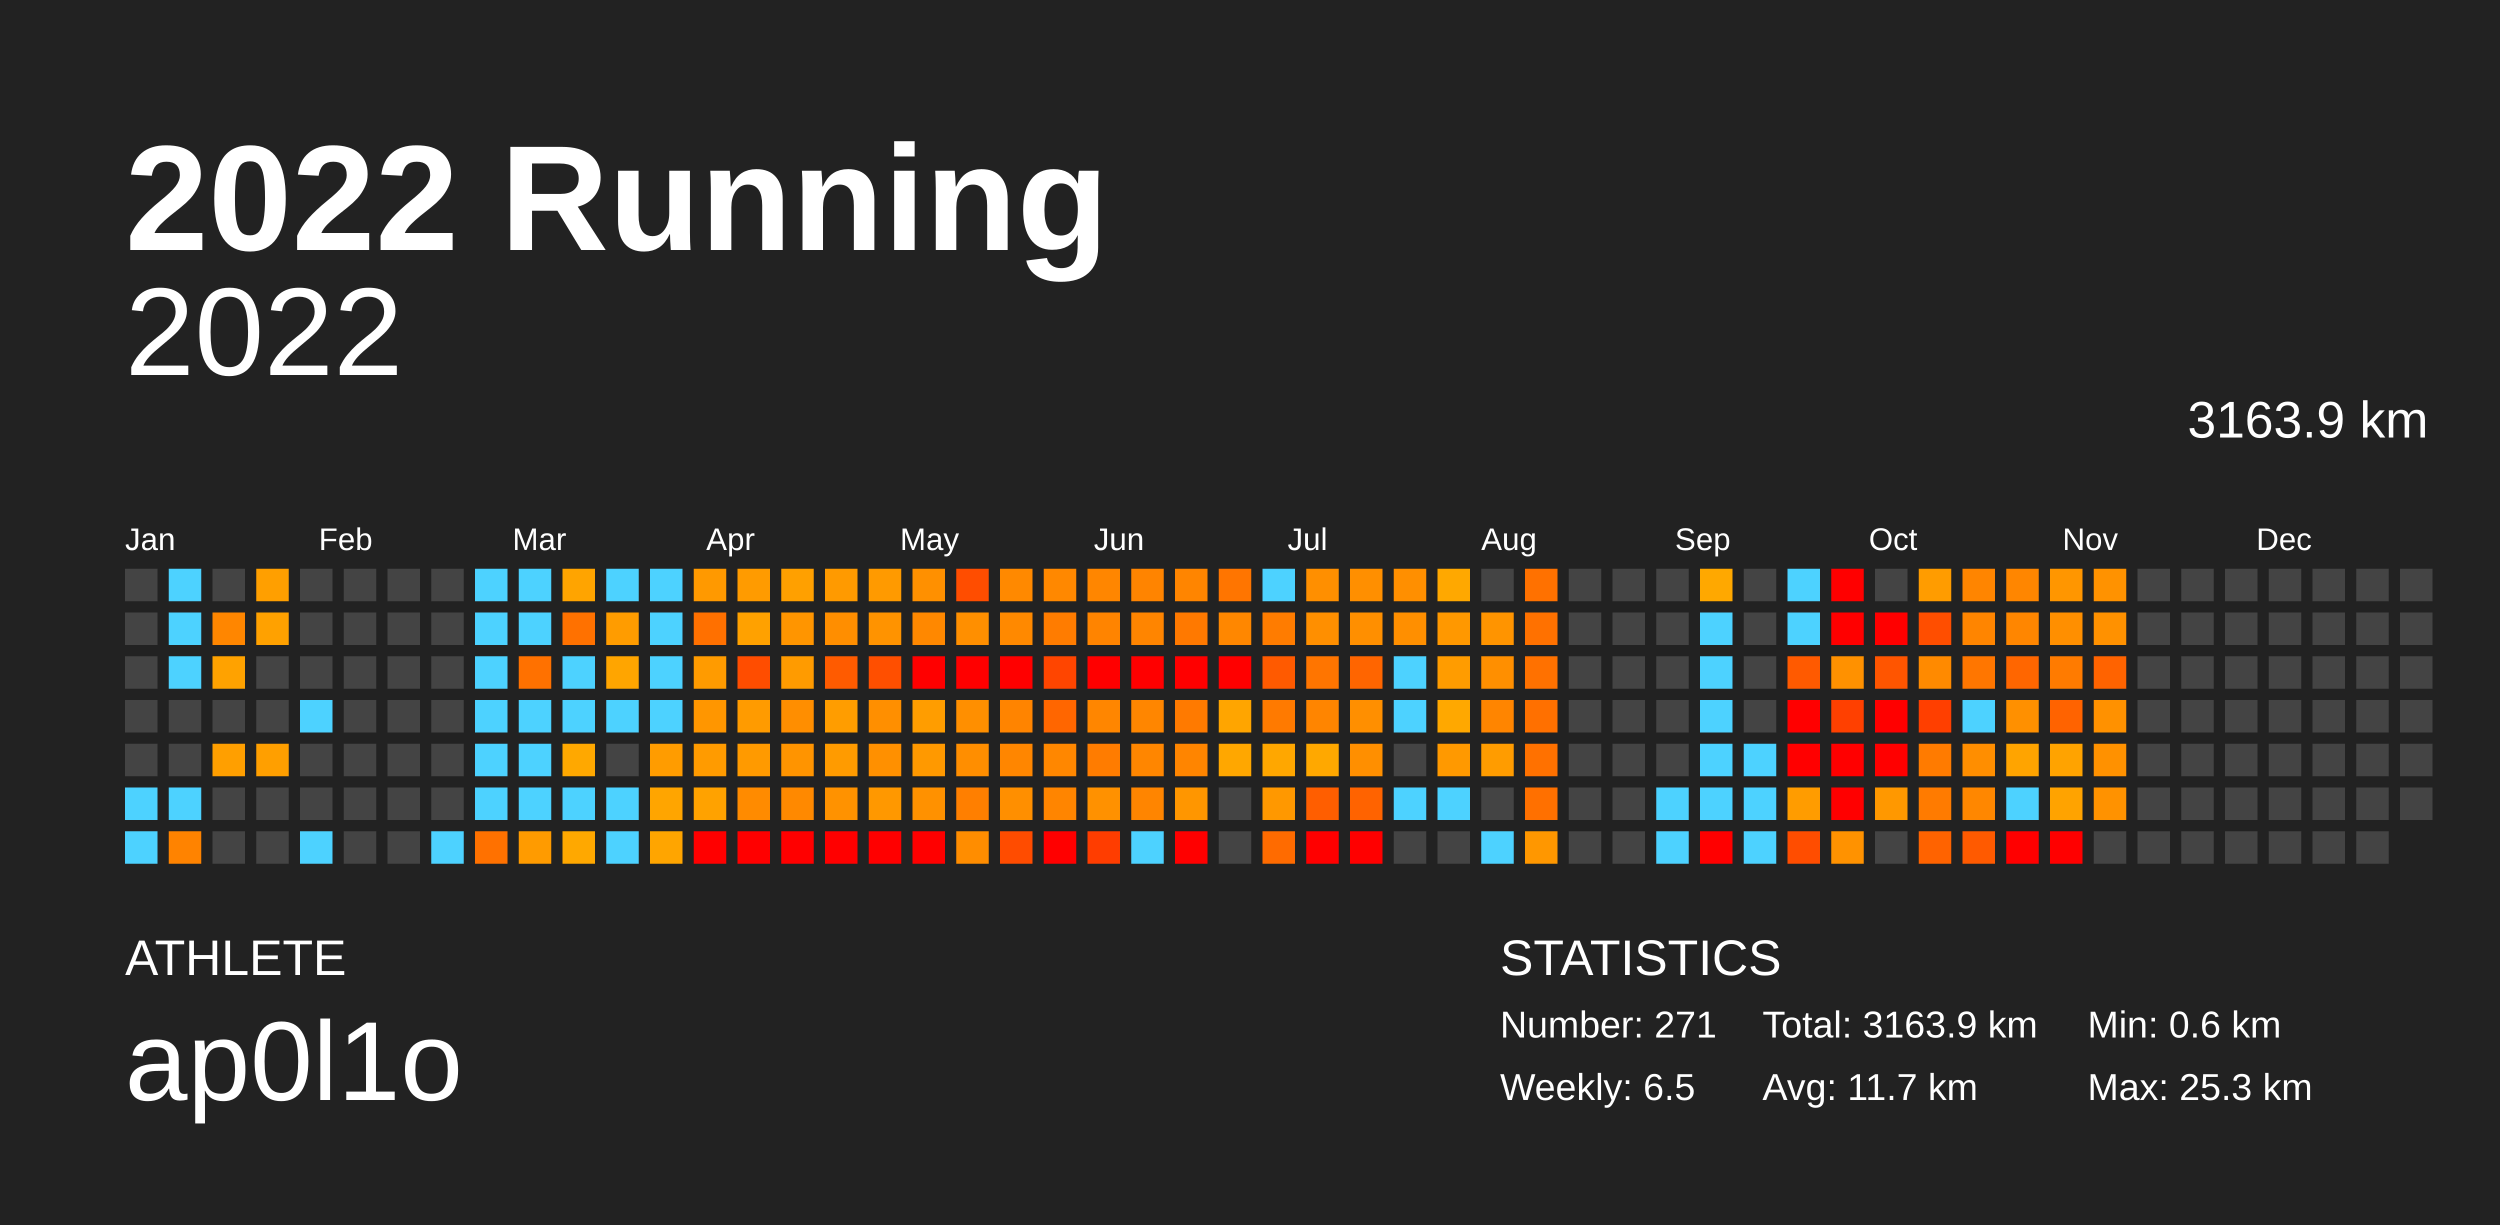
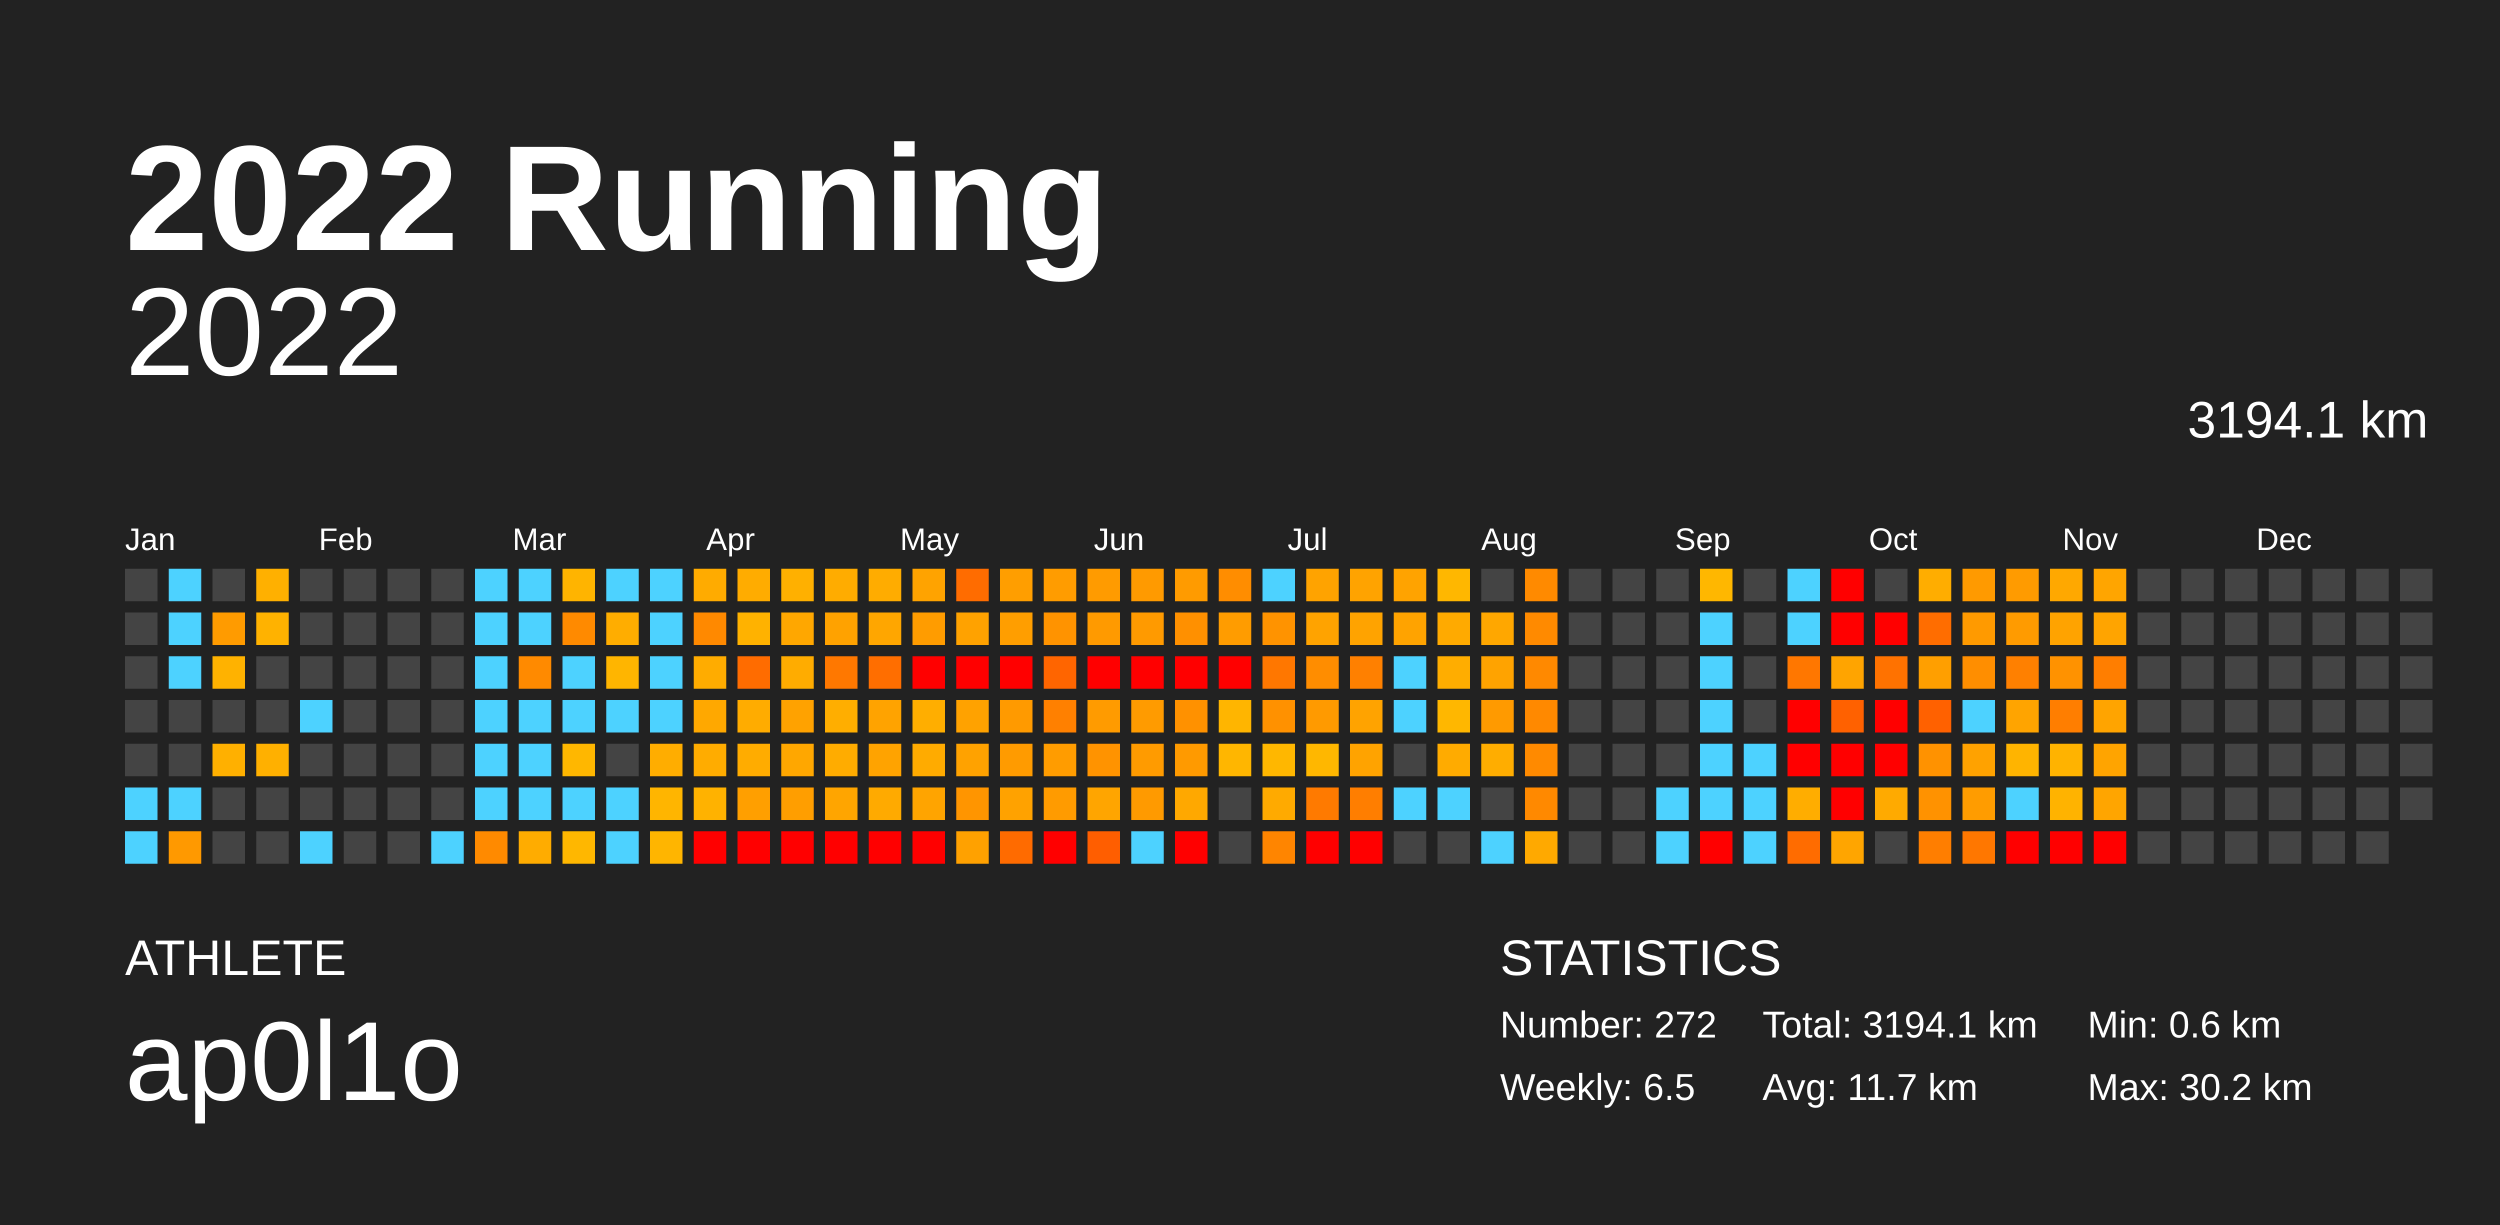
<svg xmlns="http://www.w3.org/2000/svg" baseProfile="full" height="98mm" version="1.1" viewBox="0,0,200,98" width="200mm">
  <defs />
  <rect fill="#222222" height="98" width="200" x="0" y="0" />
  <text fill="#FFFFFF" style="font-size:12px; font-family:Arial; font-weight:bold;" x="10" y="20">2022 Running</text>
  <text fill="#FFFFFF" style="font-size:4px; font-family:Arial" x="10" y="78">ATHLETE</text>
  <text fill="#FFFFFF" style="font-size:9px; font-family:Arial" x="10" y="88">ap0l1o</text>
  <text fill="#FFFFFF" style="font-size:4px; font-family:Arial" x="120" y="78">STATISTICS</text>
-   <text fill="#FFFFFF" style="font-size:3px; font-family:Arial" x="120" y="83">Number: 271</text>
+   <text fill="#FFFFFF" style="font-size:3px; font-family:Arial" x="120" y="83">Number: 272</text>
  <text fill="#FFFFFF" style="font-size:3px; font-family:Arial" x="120" y="88">Weekly: 6.5</text>
-   <text fill="#FFFFFF" style="font-size:3px; font-family:Arial" x="141" y="83">Total: 3163.9 km</text>
+   <text fill="#FFFFFF" style="font-size:3px; font-family:Arial" x="141" y="83">Total: 3194.1 km</text>
  <text fill="#FFFFFF" style="font-size:3px; font-family:Arial" x="141" y="88">Avg: 11.7 km</text>
  <text fill="#FFFFFF" style="font-size:3px; font-family:Arial" x="167" y="83">Min: 0.6 km</text>
-   <text fill="#FFFFFF" style="font-size:3px; font-family:Arial" x="167" y="88">Max: 25.3 km</text>
+   <text fill="#FFFFFF" style="font-size:3px; font-family:Arial" x="167" y="88">Max: 30.2 km</text>
  <text alignment-baseline="hanging" fill="#FFFFFF" style="font-size:10.0px; font-family:Arial;" x="10" y="30">2022</text>
-   <text alignment-baseline="hanging" fill="#FFFFFF" style="font-size:4.125px; font-family:Arial;" x="175" y="35">3163.9 km</text>
+   <text alignment-baseline="hanging" fill="#FFFFFF" style="font-size:4.125px; font-family:Arial;" x="175" y="35">3194.1 km</text>
  <text fill="#FFFFFF" style="font-size:2.5px; font-family:Arial" x="10.0" y="44">Jan</text>
  <text fill="#FFFFFF" style="font-size:2.5px; font-family:Arial" x="25.5" y="44">Feb</text>
  <text fill="#FFFFFF" style="font-size:2.5px; font-family:Arial" x="41.0" y="44">Mar</text>
  <text fill="#FFFFFF" style="font-size:2.5px; font-family:Arial" x="56.5" y="44">Apr</text>
  <text fill="#FFFFFF" style="font-size:2.5px; font-family:Arial" x="72.0" y="44">May</text>
  <text fill="#FFFFFF" style="font-size:2.5px; font-family:Arial" x="87.5" y="44">Jun</text>
  <text fill="#FFFFFF" style="font-size:2.5px; font-family:Arial" x="103.0" y="44">Jul</text>
  <text fill="#FFFFFF" style="font-size:2.5px; font-family:Arial" x="118.5" y="44">Aug</text>
  <text fill="#FFFFFF" style="font-size:2.5px; font-family:Arial" x="134.0" y="44">Sep</text>
  <text fill="#FFFFFF" style="font-size:2.5px; font-family:Arial" x="149.5" y="44">Oct</text>
  <text fill="#FFFFFF" style="font-size:2.5px; font-family:Arial" x="165.0" y="44">Nov</text>
  <text fill="#FFFFFF" style="font-size:2.5px; font-family:Arial" x="180.5" y="44">Dec</text>
  <rect fill="#444444" height="2.6" width="2.6" x="10.0" y="45.5" />
  <rect fill="#444444" height="2.6" width="2.6" x="10.0" y="49.0" />
  <rect fill="#444444" height="2.6" width="2.6" x="10.0" y="52.5" />
  <rect fill="#444444" height="2.6" width="2.6" x="10.0" y="56.0" />
  <rect fill="#444444" height="2.6" width="2.6" x="10.0" y="59.5" />
  <rect fill="#4dd2ff" height="2.6" width="2.6" x="10.0" y="63.0" />
  <rect fill="#4dd2ff" height="2.6" width="2.6" x="10.0" y="66.5" />
  <rect fill="#4dd2ff" height="2.6" width="2.6" x="13.5" y="45.5" />
  <rect fill="#4dd2ff" height="2.6" width="2.6" x="13.5" y="49.0" />
  <rect fill="#4dd2ff" height="2.6" width="2.6" x="13.5" y="52.5" />
  <rect fill="#444444" height="2.6" width="2.6" x="13.5" y="56.0" />
  <rect fill="#444444" height="2.6" width="2.6" x="13.5" y="59.5" />
  <rect fill="#4dd2ff" height="2.6" width="2.6" x="13.5" y="63.0" />
-   <rect fill="#ff8300" height="2.6" width="2.6" x="13.5" y="66.5" />
+   <rect fill="#ff9900" height="2.6" width="2.6" x="13.5" y="66.5" />
  <rect fill="#444444" height="2.6" width="2.6" x="17.0" y="45.5" />
-   <rect fill="#ff8600" height="2.6" width="2.6" x="17.0" y="49.0" />
-   <rect fill="#ffa200" height="2.6" width="2.6" x="17.0" y="52.5" />
+   <rect fill="#ff9b00" height="2.6" width="2.6" x="17.0" y="49.0" />
+   <rect fill="#ffb200" height="2.6" width="2.6" x="17.0" y="52.5" />
  <rect fill="#444444" height="2.6" width="2.6" x="17.0" y="56.0" />
-   <rect fill="#ff9f00" height="2.6" width="2.6" x="17.0" y="59.5" />
+   <rect fill="#ffb000" height="2.6" width="2.6" x="17.0" y="59.5" />
  <rect fill="#444444" height="2.6" width="2.6" x="17.0" y="63.0" />
  <rect fill="#444444" height="2.6" width="2.6" x="17.0" y="66.5" />
-   <rect fill="#ff9f00" height="2.6" width="2.6" x="20.5" y="45.5" />
-   <rect fill="#ffa100" height="2.6" width="2.6" x="20.5" y="49.0" />
+   <rect fill="#ffb000" height="2.6" width="2.6" x="20.5" y="45.5" />
+   <rect fill="#ffb200" height="2.6" width="2.6" x="20.5" y="49.0" />
  <rect fill="#444444" height="2.6" width="2.6" x="20.5" y="52.5" />
  <rect fill="#444444" height="2.6" width="2.6" x="20.5" y="56.0" />
-   <rect fill="#ff9f00" height="2.6" width="2.6" x="20.5" y="59.5" />
+   <rect fill="#ffb000" height="2.6" width="2.6" x="20.5" y="59.5" />
  <rect fill="#444444" height="2.6" width="2.6" x="20.5" y="63.0" />
  <rect fill="#444444" height="2.6" width="2.6" x="20.5" y="66.5" />
  <rect fill="#444444" height="2.6" width="2.6" x="24.0" y="45.5" />
  <rect fill="#444444" height="2.6" width="2.6" x="24.0" y="49.0" />
  <rect fill="#444444" height="2.6" width="2.6" x="24.0" y="52.5" />
  <rect fill="#4dd2ff" height="2.6" width="2.6" x="24.0" y="56.0" />
  <rect fill="#444444" height="2.6" width="2.6" x="24.0" y="59.5" />
  <rect fill="#444444" height="2.6" width="2.6" x="24.0" y="63.0" />
  <rect fill="#4dd2ff" height="2.6" width="2.6" x="24.0" y="66.5" />
  <rect fill="#444444" height="2.6" width="2.6" x="27.5" y="45.5" />
  <rect fill="#444444" height="2.6" width="2.6" x="27.5" y="49.0" />
  <rect fill="#444444" height="2.6" width="2.6" x="27.5" y="52.5" />
  <rect fill="#444444" height="2.6" width="2.6" x="27.5" y="56.0" />
  <rect fill="#444444" height="2.6" width="2.6" x="27.5" y="59.5" />
  <rect fill="#444444" height="2.6" width="2.6" x="27.5" y="63.0" />
  <rect fill="#444444" height="2.6" width="2.6" x="27.5" y="66.5" />
  <rect fill="#444444" height="2.6" width="2.6" x="31.0" y="45.5" />
  <rect fill="#444444" height="2.6" width="2.6" x="31.0" y="49.0" />
  <rect fill="#444444" height="2.6" width="2.6" x="31.0" y="52.5" />
  <rect fill="#444444" height="2.6" width="2.6" x="31.0" y="56.0" />
  <rect fill="#444444" height="2.6" width="2.6" x="31.0" y="59.5" />
  <rect fill="#444444" height="2.6" width="2.6" x="31.0" y="63.0" />
  <rect fill="#444444" height="2.6" width="2.6" x="31.0" y="66.5" />
  <rect fill="#444444" height="2.6" width="2.6" x="34.5" y="45.5" />
  <rect fill="#444444" height="2.6" width="2.6" x="34.5" y="49.0" />
  <rect fill="#444444" height="2.6" width="2.6" x="34.5" y="52.5" />
  <rect fill="#444444" height="2.6" width="2.6" x="34.5" y="56.0" />
  <rect fill="#444444" height="2.6" width="2.6" x="34.5" y="59.5" />
  <rect fill="#444444" height="2.6" width="2.6" x="34.5" y="63.0" />
  <rect fill="#4dd2ff" height="2.6" width="2.6" x="34.5" y="66.5" />
  <rect fill="#4dd2ff" height="2.6" width="2.6" x="38.0" y="45.5" />
  <rect fill="#4dd2ff" height="2.6" width="2.6" x="38.0" y="49.0" />
  <rect fill="#4dd2ff" height="2.6" width="2.6" x="38.0" y="52.5" />
  <rect fill="#4dd2ff" height="2.6" width="2.6" x="38.0" y="56.0" />
  <rect fill="#4dd2ff" height="2.6" width="2.6" x="38.0" y="59.5" />
  <rect fill="#4dd2ff" height="2.6" width="2.6" x="38.0" y="63.0" />
-   <rect fill="#ff7100" height="2.6" width="2.6" x="38.0" y="66.5" />
+   <rect fill="#ff8a00" height="2.6" width="2.6" x="38.0" y="66.5" />
  <rect fill="#4dd2ff" height="2.6" width="2.6" x="41.5" y="45.5" />
  <rect fill="#4dd2ff" height="2.6" width="2.6" x="41.5" y="49.0" />
-   <rect fill="#ff7100" height="2.6" width="2.6" x="41.5" y="52.5" />
+   <rect fill="#ff8a00" height="2.6" width="2.6" x="41.5" y="52.5" />
  <rect fill="#4dd2ff" height="2.6" width="2.6" x="41.5" y="56.0" />
  <rect fill="#4dd2ff" height="2.6" width="2.6" x="41.5" y="59.5" />
  <rect fill="#4dd2ff" height="2.6" width="2.6" x="41.5" y="63.0" />
-   <rect fill="#ff9b00" height="2.6" width="2.6" x="41.5" y="66.5" />
-   <rect fill="#ffa400" height="2.6" width="2.6" x="45.0" y="45.5" />
-   <rect fill="#ff7100" height="2.6" width="2.6" x="45.0" y="49.0" />
+   <rect fill="#ffac00" height="2.6" width="2.6" x="41.5" y="66.5" />
+   <rect fill="#ffb400" height="2.6" width="2.6" x="45.0" y="45.5" />
+   <rect fill="#ff8a00" height="2.6" width="2.6" x="45.0" y="49.0" />
  <rect fill="#4dd2ff" height="2.6" width="2.6" x="45.0" y="52.5" />
  <rect fill="#4dd2ff" height="2.6" width="2.6" x="45.0" y="56.0" />
-   <rect fill="#ffa800" height="2.6" width="2.6" x="45.0" y="59.5" />
+   <rect fill="#ffb700" height="2.6" width="2.6" x="45.0" y="59.5" />
  <rect fill="#4dd2ff" height="2.6" width="2.6" x="45.0" y="63.0" />
-   <rect fill="#ffa800" height="2.6" width="2.6" x="45.0" y="66.5" />
+   <rect fill="#ffb700" height="2.6" width="2.6" x="45.0" y="66.5" />
  <rect fill="#4dd2ff" height="2.6" width="2.6" x="48.5" y="45.5" />
-   <rect fill="#ff9c00" height="2.6" width="2.6" x="48.5" y="49.0" />
-   <rect fill="#ffa500" height="2.6" width="2.6" x="48.5" y="52.5" />
+   <rect fill="#ffad00" height="2.6" width="2.6" x="48.5" y="49.0" />
+   <rect fill="#ffb500" height="2.6" width="2.6" x="48.5" y="52.5" />
  <rect fill="#4dd2ff" height="2.6" width="2.6" x="48.5" y="56.0" />
  <rect fill="#444444" height="2.6" width="2.6" x="48.5" y="59.5" />
  <rect fill="#4dd2ff" height="2.6" width="2.6" x="48.5" y="63.0" />
  <rect fill="#4dd2ff" height="2.6" width="2.6" x="48.5" y="66.5" />
  <rect fill="#4dd2ff" height="2.6" width="2.6" x="52.0" y="45.5" />
  <rect fill="#4dd2ff" height="2.6" width="2.6" x="52.0" y="49.0" />
  <rect fill="#4dd2ff" height="2.6" width="2.6" x="52.0" y="52.5" />
  <rect fill="#4dd2ff" height="2.6" width="2.6" x="52.0" y="56.0" />
-   <rect fill="#ff9c00" height="2.6" width="2.6" x="52.0" y="59.5" />
-   <rect fill="#ffa500" height="2.6" width="2.6" x="52.0" y="63.0" />
-   <rect fill="#ffa500" height="2.6" width="2.6" x="52.0" y="66.5" />
-   <rect fill="#ff9900" height="2.6" width="2.6" x="55.5" y="45.5" />
-   <rect fill="#ff7000" height="2.6" width="2.6" x="55.5" y="49.0" />
-   <rect fill="#ff9b00" height="2.6" width="2.6" x="55.5" y="52.5" />
-   <rect fill="#ff9600" height="2.6" width="2.6" x="55.5" y="56.0" />
-   <rect fill="#ff9b00" height="2.6" width="2.6" x="55.5" y="59.5" />
-   <rect fill="#ffa200" height="2.6" width="2.6" x="55.5" y="63.0" />
+   <rect fill="#ffad00" height="2.6" width="2.6" x="52.0" y="59.5" />
+   <rect fill="#ffb500" height="2.6" width="2.6" x="52.0" y="63.0" />
+   <rect fill="#ffb500" height="2.6" width="2.6" x="52.0" y="66.5" />
+   <rect fill="#ffab00" height="2.6" width="2.6" x="55.5" y="45.5" />
+   <rect fill="#ff8900" height="2.6" width="2.6" x="55.5" y="49.0" />
+   <rect fill="#ffac00" height="2.6" width="2.6" x="55.5" y="52.5" />
+   <rect fill="#ffa800" height="2.6" width="2.6" x="55.5" y="56.0" />
+   <rect fill="#ffac00" height="2.6" width="2.6" x="55.5" y="59.5" />
+   <rect fill="#ffb200" height="2.6" width="2.6" x="55.5" y="63.0" />
  <rect fill="red" height="2.6" width="2.6" x="55.5" y="66.5" />
-   <rect fill="#ff9b00" height="2.6" width="2.6" x="59.0" y="45.5" />
-   <rect fill="#ffa100" height="2.6" width="2.6" x="59.0" y="49.0" />
-   <rect fill="#ff4d00" height="2.6" width="2.6" x="59.0" y="52.5" />
-   <rect fill="#ff9b00" height="2.6" width="2.6" x="59.0" y="56.0" />
-   <rect fill="#ff9a00" height="2.6" width="2.6" x="59.0" y="59.5" />
-   <rect fill="#ff8b00" height="2.6" width="2.6" x="59.0" y="63.0" />
+   <rect fill="#ffac00" height="2.6" width="2.6" x="59.0" y="45.5" />
+   <rect fill="#ffb200" height="2.6" width="2.6" x="59.0" y="49.0" />
+   <rect fill="#ff6c00" height="2.6" width="2.6" x="59.0" y="52.5" />
+   <rect fill="#ffac00" height="2.6" width="2.6" x="59.0" y="56.0" />
+   <rect fill="#ffac00" height="2.6" width="2.6" x="59.0" y="59.5" />
+   <rect fill="#ff9f00" height="2.6" width="2.6" x="59.0" y="63.0" />
  <rect fill="red" height="2.6" width="2.6" x="59.0" y="66.5" />
-   <rect fill="#ffa000" height="2.6" width="2.6" x="62.5" y="45.5" />
-   <rect fill="#ff9500" height="2.6" width="2.6" x="62.5" y="49.0" />
-   <rect fill="#ff9b00" height="2.6" width="2.6" x="62.5" y="52.5" />
-   <rect fill="#ff8e00" height="2.6" width="2.6" x="62.5" y="56.0" />
-   <rect fill="#ff9400" height="2.6" width="2.6" x="62.5" y="59.5" />
-   <rect fill="#ff8900" height="2.6" width="2.6" x="62.5" y="63.0" />
+   <rect fill="#ffb000" height="2.6" width="2.6" x="62.5" y="45.5" />
+   <rect fill="#ffa700" height="2.6" width="2.6" x="62.5" y="49.0" />
+   <rect fill="#ffac00" height="2.6" width="2.6" x="62.5" y="52.5" />
+   <rect fill="#ffa200" height="2.6" width="2.6" x="62.5" y="56.0" />
+   <rect fill="#ffa700" height="2.6" width="2.6" x="62.5" y="59.5" />
+   <rect fill="#ff9e00" height="2.6" width="2.6" x="62.5" y="63.0" />
  <rect fill="red" height="2.6" width="2.6" x="62.5" y="66.5" />
-   <rect fill="#ff9a00" height="2.6" width="2.6" x="66.0" y="45.5" />
-   <rect fill="#ff8e00" height="2.6" width="2.6" x="66.0" y="49.0" />
-   <rect fill="#ff5b00" height="2.6" width="2.6" x="66.0" y="52.5" />
-   <rect fill="#ff9d00" height="2.6" width="2.6" x="66.0" y="56.0" />
-   <rect fill="#ff9b00" height="2.6" width="2.6" x="66.0" y="59.5" />
-   <rect fill="#ff9200" height="2.6" width="2.6" x="66.0" y="63.0" />
+   <rect fill="#ffac00" height="2.6" width="2.6" x="66.0" y="45.5" />
+   <rect fill="#ffa200" height="2.6" width="2.6" x="66.0" y="49.0" />
+   <rect fill="#ff7800" height="2.6" width="2.6" x="66.0" y="52.5" />
+   <rect fill="#ffae00" height="2.6" width="2.6" x="66.0" y="56.0" />
+   <rect fill="#ffac00" height="2.6" width="2.6" x="66.0" y="59.5" />
+   <rect fill="#ffa500" height="2.6" width="2.6" x="66.0" y="63.0" />
  <rect fill="red" height="2.6" width="2.6" x="66.0" y="66.5" />
-   <rect fill="#ff9a00" height="2.6" width="2.6" x="69.5" y="45.5" />
-   <rect fill="#ff9300" height="2.6" width="2.6" x="69.5" y="49.0" />
-   <rect fill="#ff4f00" height="2.6" width="2.6" x="69.5" y="52.5" />
-   <rect fill="#ff8f00" height="2.6" width="2.6" x="69.5" y="56.0" />
-   <rect fill="#ff9000" height="2.6" width="2.6" x="69.5" y="59.5" />
-   <rect fill="#ff9800" height="2.6" width="2.6" x="69.5" y="63.0" />
+   <rect fill="#ffac00" height="2.6" width="2.6" x="69.5" y="45.5" />
+   <rect fill="#ffa600" height="2.6" width="2.6" x="69.5" y="49.0" />
+   <rect fill="#ff6e00" height="2.6" width="2.6" x="69.5" y="52.5" />
+   <rect fill="#ffa300" height="2.6" width="2.6" x="69.5" y="56.0" />
+   <rect fill="#ffa300" height="2.6" width="2.6" x="69.5" y="59.5" />
+   <rect fill="#ffaa00" height="2.6" width="2.6" x="69.5" y="63.0" />
  <rect fill="red" height="2.6" width="2.6" x="69.5" y="66.5" />
-   <rect fill="#ff9000" height="2.6" width="2.6" x="73.0" y="45.5" />
-   <rect fill="#ff8800" height="2.6" width="2.6" x="73.0" y="49.0" />
+   <rect fill="#ffa300" height="2.6" width="2.6" x="73.0" y="45.5" />
+   <rect fill="#ff9c00" height="2.6" width="2.6" x="73.0" y="49.0" />
  <rect fill="red" height="2.6" width="2.6" x="73.0" y="52.5" />
-   <rect fill="#ff9d00" height="2.6" width="2.6" x="73.0" y="56.0" />
-   <rect fill="#ff9900" height="2.6" width="2.6" x="73.0" y="59.5" />
-   <rect fill="#ff9100" height="2.6" width="2.6" x="73.0" y="63.0" />
+   <rect fill="#ffae00" height="2.6" width="2.6" x="73.0" y="56.0" />
+   <rect fill="#ffab00" height="2.6" width="2.6" x="73.0" y="59.5" />
+   <rect fill="#ffa400" height="2.6" width="2.6" x="73.0" y="63.0" />
  <rect fill="red" height="2.6" width="2.6" x="73.0" y="66.5" />
-   <rect fill="#ff4d00" height="2.6" width="2.6" x="76.5" y="45.5" />
-   <rect fill="#ff8f00" height="2.6" width="2.6" x="76.5" y="49.0" />
+   <rect fill="#ff6c00" height="2.6" width="2.6" x="76.5" y="45.5" />
+   <rect fill="#ffa200" height="2.6" width="2.6" x="76.5" y="49.0" />
  <rect fill="red" height="2.6" width="2.6" x="76.5" y="52.5" />
-   <rect fill="#ff8f00" height="2.6" width="2.6" x="76.5" y="56.0" />
-   <rect fill="#ff8e00" height="2.6" width="2.6" x="76.5" y="59.5" />
-   <rect fill="#ff7f00" height="2.6" width="2.6" x="76.5" y="63.0" />
-   <rect fill="#ff8d00" height="2.6" width="2.6" x="76.5" y="66.5" />
-   <rect fill="#ff8900" height="2.6" width="2.6" x="80.0" y="45.5" />
-   <rect fill="#ff8900" height="2.6" width="2.6" x="80.0" y="49.0" />
+   <rect fill="#ffa200" height="2.6" width="2.6" x="76.5" y="56.0" />
+   <rect fill="#ffa200" height="2.6" width="2.6" x="76.5" y="59.5" />
+   <rect fill="#ff9500" height="2.6" width="2.6" x="76.5" y="63.0" />
+   <rect fill="#ffa100" height="2.6" width="2.6" x="76.5" y="66.5" />
+   <rect fill="#ff9e00" height="2.6" width="2.6" x="80.0" y="45.5" />
+   <rect fill="#ff9e00" height="2.6" width="2.6" x="80.0" y="49.0" />
  <rect fill="red" height="2.6" width="2.6" x="80.0" y="52.5" />
-   <rect fill="#ff8400" height="2.6" width="2.6" x="80.0" y="56.0" />
-   <rect fill="#ff8600" height="2.6" width="2.6" x="80.0" y="59.5" />
-   <rect fill="#ff8f00" height="2.6" width="2.6" x="80.0" y="63.0" />
-   <rect fill="#ff4c00" height="2.6" width="2.6" x="80.0" y="66.5" />
-   <rect fill="#ff8800" height="2.6" width="2.6" x="83.5" y="45.5" />
-   <rect fill="#ff7c00" height="2.6" width="2.6" x="83.5" y="49.0" />
-   <rect fill="#ff4500" height="2.6" width="2.6" x="83.5" y="52.5" />
-   <rect fill="#ff6600" height="2.6" width="2.6" x="83.5" y="56.0" />
-   <rect fill="#ff8700" height="2.6" width="2.6" x="83.5" y="59.5" />
-   <rect fill="#ff8500" height="2.6" width="2.6" x="83.5" y="63.0" />
+   <rect fill="#ff9a00" height="2.6" width="2.6" x="80.0" y="56.0" />
+   <rect fill="#ff9b00" height="2.6" width="2.6" x="80.0" y="59.5" />
+   <rect fill="#ffa200" height="2.6" width="2.6" x="80.0" y="63.0" />
+   <rect fill="#ff6b00" height="2.6" width="2.6" x="80.0" y="66.5" />
+   <rect fill="#ff9c00" height="2.6" width="2.6" x="83.5" y="45.5" />
+   <rect fill="#ff9300" height="2.6" width="2.6" x="83.5" y="49.0" />
+   <rect fill="#ff6500" height="2.6" width="2.6" x="83.5" y="52.5" />
+   <rect fill="#ff8000" height="2.6" width="2.6" x="83.5" y="56.0" />
+   <rect fill="#ff9c00" height="2.6" width="2.6" x="83.5" y="59.5" />
+   <rect fill="#ff9b00" height="2.6" width="2.6" x="83.5" y="63.0" />
  <rect fill="red" height="2.6" width="2.6" x="83.5" y="66.5" />
-   <rect fill="#ff8600" height="2.6" width="2.6" x="87.0" y="45.5" />
-   <rect fill="#ff8400" height="2.6" width="2.6" x="87.0" y="49.0" />
+   <rect fill="#ff9b00" height="2.6" width="2.6" x="87.0" y="45.5" />
+   <rect fill="#ff9a00" height="2.6" width="2.6" x="87.0" y="49.0" />
  <rect fill="red" height="2.6" width="2.6" x="87.0" y="52.5" />
-   <rect fill="#ff8600" height="2.6" width="2.6" x="87.0" y="56.0" />
-   <rect fill="#ff7c00" height="2.6" width="2.6" x="87.0" y="59.5" />
-   <rect fill="#ff9100" height="2.6" width="2.6" x="87.0" y="63.0" />
-   <rect fill="#ff3d00" height="2.6" width="2.6" x="87.0" y="66.5" />
-   <rect fill="#ff8400" height="2.6" width="2.6" x="90.5" y="45.5" />
-   <rect fill="#ff8500" height="2.6" width="2.6" x="90.5" y="49.0" />
+   <rect fill="#ff9b00" height="2.6" width="2.6" x="87.0" y="56.0" />
+   <rect fill="#ff9300" height="2.6" width="2.6" x="87.0" y="59.5" />
+   <rect fill="#ffa500" height="2.6" width="2.6" x="87.0" y="63.0" />
+   <rect fill="#ff5e00" height="2.6" width="2.6" x="87.0" y="66.5" />
+   <rect fill="#ff9a00" height="2.6" width="2.6" x="90.5" y="45.5" />
+   <rect fill="#ff9a00" height="2.6" width="2.6" x="90.5" y="49.0" />
  <rect fill="red" height="2.6" width="2.6" x="90.5" y="52.5" />
-   <rect fill="#ff8600" height="2.6" width="2.6" x="90.5" y="56.0" />
-   <rect fill="#ff8600" height="2.6" width="2.6" x="90.5" y="59.5" />
-   <rect fill="#ff8500" height="2.6" width="2.6" x="90.5" y="63.0" />
+   <rect fill="#ff9b00" height="2.6" width="2.6" x="90.5" y="56.0" />
+   <rect fill="#ff9b00" height="2.6" width="2.6" x="90.5" y="59.5" />
+   <rect fill="#ff9a00" height="2.6" width="2.6" x="90.5" y="63.0" />
  <rect fill="#4dd2ff" height="2.6" width="2.6" x="90.5" y="66.5" />
-   <rect fill="#ff8500" height="2.6" width="2.6" x="94.0" y="45.5" />
-   <rect fill="#ff7900" height="2.6" width="2.6" x="94.0" y="49.0" />
+   <rect fill="#ff9b00" height="2.6" width="2.6" x="94.0" y="45.5" />
+   <rect fill="#ff9000" height="2.6" width="2.6" x="94.0" y="49.0" />
  <rect fill="red" height="2.6" width="2.6" x="94.0" y="52.5" />
-   <rect fill="#ff7a00" height="2.6" width="2.6" x="94.0" y="56.0" />
-   <rect fill="#ff8500" height="2.6" width="2.6" x="94.0" y="59.5" />
-   <rect fill="#ff9600" height="2.6" width="2.6" x="94.0" y="63.0" />
+   <rect fill="#ff9100" height="2.6" width="2.6" x="94.0" y="56.0" />
+   <rect fill="#ff9a00" height="2.6" width="2.6" x="94.0" y="59.5" />
+   <rect fill="#ffa800" height="2.6" width="2.6" x="94.0" y="63.0" />
  <rect fill="red" height="2.6" width="2.6" x="94.0" y="66.5" />
-   <rect fill="#ff7500" height="2.6" width="2.6" x="97.5" y="45.5" />
-   <rect fill="#ff8700" height="2.6" width="2.6" x="97.5" y="49.0" />
+   <rect fill="#ff8d00" height="2.6" width="2.6" x="97.5" y="45.5" />
+   <rect fill="#ff9c00" height="2.6" width="2.6" x="97.5" y="49.0" />
  <rect fill="red" height="2.6" width="2.6" x="97.5" y="52.5" />
-   <rect fill="#ffa500" height="2.6" width="2.6" x="97.5" y="56.0" />
-   <rect fill="#ffa700" height="2.6" width="2.6" x="97.5" y="59.5" />
+   <rect fill="#ffb500" height="2.6" width="2.6" x="97.5" y="56.0" />
+   <rect fill="#ffb600" height="2.6" width="2.6" x="97.5" y="59.5" />
  <rect fill="#444444" height="2.6" width="2.6" x="97.5" y="63.0" />
  <rect fill="#444444" height="2.6" width="2.6" x="97.5" y="66.5" />
  <rect fill="#4dd2ff" height="2.6" width="2.6" x="101.0" y="45.5" />
-   <rect fill="#ff7c00" height="2.6" width="2.6" x="101.0" y="49.0" />
-   <rect fill="#ff5a00" height="2.6" width="2.6" x="101.0" y="52.5" />
-   <rect fill="#ff7a00" height="2.6" width="2.6" x="101.0" y="56.0" />
-   <rect fill="#ffa700" height="2.6" width="2.6" x="101.0" y="59.5" />
-   <rect fill="#ff9800" height="2.6" width="2.6" x="101.0" y="63.0" />
-   <rect fill="#ff6b00" height="2.6" width="2.6" x="101.0" y="66.5" />
-   <rect fill="#ff8f00" height="2.6" width="2.6" x="104.5" y="45.5" />
-   <rect fill="#ff8f00" height="2.6" width="2.6" x="104.5" y="49.0" />
-   <rect fill="#ff7500" height="2.6" width="2.6" x="104.5" y="52.5" />
-   <rect fill="#ff8500" height="2.6" width="2.6" x="104.5" y="56.0" />
-   <rect fill="#ffa800" height="2.6" width="2.6" x="104.5" y="59.5" />
-   <rect fill="#ff5e00" height="2.6" width="2.6" x="104.5" y="63.0" />
+   <rect fill="#ff9300" height="2.6" width="2.6" x="101.0" y="49.0" />
+   <rect fill="#ff7700" height="2.6" width="2.6" x="101.0" y="52.5" />
+   <rect fill="#ff9100" height="2.6" width="2.6" x="101.0" y="56.0" />
+   <rect fill="#ffb700" height="2.6" width="2.6" x="101.0" y="59.5" />
+   <rect fill="#ffaa00" height="2.6" width="2.6" x="101.0" y="63.0" />
+   <rect fill="#ff8500" height="2.6" width="2.6" x="101.0" y="66.5" />
+   <rect fill="#ffa300" height="2.6" width="2.6" x="104.5" y="45.5" />
+   <rect fill="#ffa300" height="2.6" width="2.6" x="104.5" y="49.0" />
+   <rect fill="#ff8d00" height="2.6" width="2.6" x="104.5" y="52.5" />
+   <rect fill="#ff9a00" height="2.6" width="2.6" x="104.5" y="56.0" />
+   <rect fill="#ffb700" height="2.6" width="2.6" x="104.5" y="59.5" />
+   <rect fill="#ff7a00" height="2.6" width="2.6" x="104.5" y="63.0" />
  <rect fill="red" height="2.6" width="2.6" x="104.5" y="66.5" />
-   <rect fill="#ff8f00" height="2.6" width="2.6" x="108.0" y="45.5" />
-   <rect fill="#ff8f00" height="2.6" width="2.6" x="108.0" y="49.0" />
-   <rect fill="#ff6500" height="2.6" width="2.6" x="108.0" y="52.5" />
-   <rect fill="#ff8f00" height="2.6" width="2.6" x="108.0" y="56.0" />
-   <rect fill="#ff8f00" height="2.6" width="2.6" x="108.0" y="59.5" />
-   <rect fill="#ff6300" height="2.6" width="2.6" x="108.0" y="63.0" />
+   <rect fill="#ffa300" height="2.6" width="2.6" x="108.0" y="45.5" />
+   <rect fill="#ffa300" height="2.6" width="2.6" x="108.0" y="49.0" />
+   <rect fill="#ff8000" height="2.6" width="2.6" x="108.0" y="52.5" />
+   <rect fill="#ffa300" height="2.6" width="2.6" x="108.0" y="56.0" />
+   <rect fill="#ffa300" height="2.6" width="2.6" x="108.0" y="59.5" />
+   <rect fill="#ff7e00" height="2.6" width="2.6" x="108.0" y="63.0" />
  <rect fill="red" height="2.6" width="2.6" x="108.0" y="66.5" />
-   <rect fill="#ff8f00" height="2.6" width="2.6" x="111.5" y="45.5" />
-   <rect fill="#ff8f00" height="2.6" width="2.6" x="111.5" y="49.0" />
+   <rect fill="#ffa300" height="2.6" width="2.6" x="111.5" y="45.5" />
+   <rect fill="#ffa300" height="2.6" width="2.6" x="111.5" y="49.0" />
  <rect fill="#4dd2ff" height="2.6" width="2.6" x="111.5" y="52.5" />
  <rect fill="#4dd2ff" height="2.6" width="2.6" x="111.5" y="56.0" />
  <rect fill="#444444" height="2.6" width="2.6" x="111.5" y="59.5" />
  <rect fill="#4dd2ff" height="2.6" width="2.6" x="111.5" y="63.0" />
  <rect fill="#444444" height="2.6" width="2.6" x="111.5" y="66.5" />
-   <rect fill="#ffa800" height="2.6" width="2.6" x="115.0" y="45.5" />
-   <rect fill="#ff9800" height="2.6" width="2.6" x="115.0" y="49.0" />
-   <rect fill="#ff9c00" height="2.6" width="2.6" x="115.0" y="52.5" />
-   <rect fill="#ffa800" height="2.6" width="2.6" x="115.0" y="56.0" />
-   <rect fill="#ff9900" height="2.6" width="2.6" x="115.0" y="59.5" />
+   <rect fill="#ffb700" height="2.6" width="2.6" x="115.0" y="45.5" />
+   <rect fill="#ffaa00" height="2.6" width="2.6" x="115.0" y="49.0" />
+   <rect fill="#ffad00" height="2.6" width="2.6" x="115.0" y="52.5" />
+   <rect fill="#ffb700" height="2.6" width="2.6" x="115.0" y="56.0" />
+   <rect fill="#ffab00" height="2.6" width="2.6" x="115.0" y="59.5" />
  <rect fill="#4dd2ff" height="2.6" width="2.6" x="115.0" y="63.0" />
  <rect fill="#444444" height="2.6" width="2.6" x="115.0" y="66.5" />
  <rect fill="#444444" height="2.6" width="2.6" x="118.5" y="45.5" />
-   <rect fill="#ff9400" height="2.6" width="2.6" x="118.5" y="49.0" />
-   <rect fill="#ff8f00" height="2.6" width="2.6" x="118.5" y="52.5" />
-   <rect fill="#ff8500" height="2.6" width="2.6" x="118.5" y="56.0" />
-   <rect fill="#ff9c00" height="2.6" width="2.6" x="118.5" y="59.5" />
+   <rect fill="#ffa700" height="2.6" width="2.6" x="118.5" y="49.0" />
+   <rect fill="#ffa300" height="2.6" width="2.6" x="118.5" y="52.5" />
+   <rect fill="#ff9a00" height="2.6" width="2.6" x="118.5" y="56.0" />
+   <rect fill="#ffad00" height="2.6" width="2.6" x="118.5" y="59.5" />
  <rect fill="#444444" height="2.6" width="2.6" x="118.5" y="63.0" />
  <rect fill="#4dd2ff" height="2.6" width="2.6" x="118.5" y="66.5" />
-   <rect fill="#ff7100" height="2.6" width="2.6" x="122.0" y="45.5" />
-   <rect fill="#ff7100" height="2.6" width="2.6" x="122.0" y="49.0" />
-   <rect fill="#ff7100" height="2.6" width="2.6" x="122.0" y="52.5" />
-   <rect fill="#ff7000" height="2.6" width="2.6" x="122.0" y="56.0" />
-   <rect fill="#ff7100" height="2.6" width="2.6" x="122.0" y="59.5" />
-   <rect fill="#ff7000" height="2.6" width="2.6" x="122.0" y="63.0" />
-   <rect fill="#ff9700" height="2.6" width="2.6" x="122.0" y="66.5" />
+   <rect fill="#ff8a00" height="2.6" width="2.6" x="122.0" y="45.5" />
+   <rect fill="#ff8a00" height="2.6" width="2.6" x="122.0" y="49.0" />
+   <rect fill="#ff8900" height="2.6" width="2.6" x="122.0" y="52.5" />
+   <rect fill="#ff8900" height="2.6" width="2.6" x="122.0" y="56.0" />
+   <rect fill="#ff8a00" height="2.6" width="2.6" x="122.0" y="59.5" />
+   <rect fill="#ff8900" height="2.6" width="2.6" x="122.0" y="63.0" />
+   <rect fill="#ffa900" height="2.6" width="2.6" x="122.0" y="66.5" />
  <rect fill="#444444" height="2.6" width="2.6" x="125.5" y="45.5" />
  <rect fill="#444444" height="2.6" width="2.6" x="125.5" y="49.0" />
  <rect fill="#444444" height="2.6" width="2.6" x="125.5" y="52.5" />
  <rect fill="#444444" height="2.6" width="2.6" x="125.5" y="56.0" />
  <rect fill="#444444" height="2.6" width="2.6" x="125.5" y="59.5" />
  <rect fill="#444444" height="2.6" width="2.6" x="125.5" y="63.0" />
  <rect fill="#444444" height="2.6" width="2.6" x="125.5" y="66.5" />
  <rect fill="#444444" height="2.6" width="2.6" x="129.0" y="45.5" />
  <rect fill="#444444" height="2.6" width="2.6" x="129.0" y="49.0" />
  <rect fill="#444444" height="2.6" width="2.6" x="129.0" y="52.5" />
  <rect fill="#444444" height="2.6" width="2.6" x="129.0" y="56.0" />
  <rect fill="#444444" height="2.6" width="2.6" x="129.0" y="59.5" />
  <rect fill="#444444" height="2.6" width="2.6" x="129.0" y="63.0" />
  <rect fill="#444444" height="2.6" width="2.6" x="129.0" y="66.5" />
  <rect fill="#444444" height="2.6" width="2.6" x="132.5" y="45.5" />
  <rect fill="#444444" height="2.6" width="2.6" x="132.5" y="49.0" />
  <rect fill="#444444" height="2.6" width="2.6" x="132.5" y="52.5" />
  <rect fill="#444444" height="2.6" width="2.6" x="132.5" y="56.0" />
  <rect fill="#444444" height="2.6" width="2.6" x="132.5" y="59.5" />
  <rect fill="#4dd2ff" height="2.6" width="2.6" x="132.5" y="63.0" />
  <rect fill="#4dd2ff" height="2.6" width="2.6" x="132.5" y="66.5" />
-   <rect fill="#ffa800" height="2.6" width="2.6" x="136.0" y="45.5" />
+   <rect fill="#ffb700" height="2.6" width="2.6" x="136.0" y="45.5" />
  <rect fill="#4dd2ff" height="2.6" width="2.6" x="136.0" y="49.0" />
  <rect fill="#4dd2ff" height="2.6" width="2.6" x="136.0" y="52.5" />
  <rect fill="#4dd2ff" height="2.6" width="2.6" x="136.0" y="56.0" />
  <rect fill="#4dd2ff" height="2.6" width="2.6" x="136.0" y="59.5" />
  <rect fill="#4dd2ff" height="2.6" width="2.6" x="136.0" y="63.0" />
  <rect fill="red" height="2.6" width="2.6" x="136.0" y="66.5" />
  <rect fill="#444444" height="2.6" width="2.6" x="139.5" y="45.5" />
  <rect fill="#444444" height="2.6" width="2.6" x="139.5" y="49.0" />
  <rect fill="#444444" height="2.6" width="2.6" x="139.5" y="52.5" />
  <rect fill="#444444" height="2.6" width="2.6" x="139.5" y="56.0" />
  <rect fill="#4dd2ff" height="2.6" width="2.6" x="139.5" y="59.5" />
  <rect fill="#4dd2ff" height="2.6" width="2.6" x="139.5" y="63.0" />
  <rect fill="#4dd2ff" height="2.6" width="2.6" x="139.5" y="66.5" />
  <rect fill="#4dd2ff" height="2.6" width="2.6" x="143.0" y="45.5" />
  <rect fill="#4dd2ff" height="2.6" width="2.6" x="143.0" y="49.0" />
-   <rect fill="#ff5a00" height="2.6" width="2.6" x="143.0" y="52.5" />
+   <rect fill="#ff7700" height="2.6" width="2.6" x="143.0" y="52.5" />
  <rect fill="red" height="2.6" width="2.6" x="143.0" y="56.0" />
  <rect fill="red" height="2.6" width="2.6" x="143.0" y="59.5" />
-   <rect fill="#ff9c00" height="2.6" width="2.6" x="143.0" y="63.0" />
-   <rect fill="#ff4d00" height="2.6" width="2.6" x="143.0" y="66.5" />
+   <rect fill="#ffad00" height="2.6" width="2.6" x="143.0" y="63.0" />
+   <rect fill="#ff6c00" height="2.6" width="2.6" x="143.0" y="66.5" />
  <rect fill="red" height="2.6" width="2.6" x="146.5" y="45.5" />
  <rect fill="red" height="2.6" width="2.6" x="146.5" y="49.0" />
-   <rect fill="#ff9100" height="2.6" width="2.6" x="146.5" y="52.5" />
-   <rect fill="#ff4000" height="2.6" width="2.6" x="146.5" y="56.0" />
+   <rect fill="#ffa400" height="2.6" width="2.6" x="146.5" y="52.5" />
+   <rect fill="#ff6100" height="2.6" width="2.6" x="146.5" y="56.0" />
  <rect fill="red" height="2.6" width="2.6" x="146.5" y="59.5" />
  <rect fill="red" height="2.6" width="2.6" x="146.5" y="63.0" />
-   <rect fill="#ff9200" height="2.6" width="2.6" x="146.5" y="66.5" />
+   <rect fill="#ffa500" height="2.6" width="2.6" x="146.5" y="66.5" />
  <rect fill="#444444" height="2.6" width="2.6" x="150.0" y="45.5" />
  <rect fill="red" height="2.6" width="2.6" x="150.0" y="49.0" />
-   <rect fill="#ff5500" height="2.6" width="2.6" x="150.0" y="52.5" />
+   <rect fill="#ff7200" height="2.6" width="2.6" x="150.0" y="52.5" />
  <rect fill="red" height="2.6" width="2.6" x="150.0" y="56.0" />
  <rect fill="red" height="2.6" width="2.6" x="150.0" y="59.5" />
-   <rect fill="#ff9800" height="2.6" width="2.6" x="150.0" y="63.0" />
+   <rect fill="#ffaa00" height="2.6" width="2.6" x="150.0" y="63.0" />
  <rect fill="#444444" height="2.6" width="2.6" x="150.0" y="66.5" />
-   <rect fill="#ff9c00" height="2.6" width="2.6" x="153.5" y="45.5" />
-   <rect fill="#ff4e00" height="2.6" width="2.6" x="153.5" y="49.0" />
-   <rect fill="#ff8a00" height="2.6" width="2.6" x="153.5" y="52.5" />
-   <rect fill="#ff3f00" height="2.6" width="2.6" x="153.5" y="56.0" />
-   <rect fill="#ff7b00" height="2.6" width="2.6" x="153.5" y="59.5" />
-   <rect fill="#ff7b00" height="2.6" width="2.6" x="153.5" y="63.0" />
-   <rect fill="#ff6300" height="2.6" width="2.6" x="153.5" y="66.5" />
-   <rect fill="#ff8500" height="2.6" width="2.6" x="157.0" y="45.5" />
-   <rect fill="#ff8500" height="2.6" width="2.6" x="157.0" y="49.0" />
-   <rect fill="#ff7600" height="2.6" width="2.6" x="157.0" y="52.5" />
+   <rect fill="#ffad00" height="2.6" width="2.6" x="153.5" y="45.5" />
+   <rect fill="#ff6d00" height="2.6" width="2.6" x="153.5" y="49.0" />
+   <rect fill="#ff9f00" height="2.6" width="2.6" x="153.5" y="52.5" />
+   <rect fill="#ff6100" height="2.6" width="2.6" x="153.5" y="56.0" />
+   <rect fill="#ff9200" height="2.6" width="2.6" x="153.5" y="59.5" />
+   <rect fill="#ff9200" height="2.6" width="2.6" x="153.5" y="63.0" />
+   <rect fill="#ff7e00" height="2.6" width="2.6" x="153.5" y="66.5" />
+   <rect fill="#ff9a00" height="2.6" width="2.6" x="157.0" y="45.5" />
+   <rect fill="#ff9a00" height="2.6" width="2.6" x="157.0" y="49.0" />
+   <rect fill="#ff8e00" height="2.6" width="2.6" x="157.0" y="52.5" />
  <rect fill="#4dd2ff" height="2.6" width="2.6" x="157.0" y="56.0" />
-   <rect fill="#ff8e00" height="2.6" width="2.6" x="157.0" y="59.5" />
-   <rect fill="#ff8700" height="2.6" width="2.6" x="157.0" y="63.0" />
-   <rect fill="#ff5a00" height="2.6" width="2.6" x="157.0" y="66.5" />
-   <rect fill="#ff8600" height="2.6" width="2.6" x="160.5" y="45.5" />
-   <rect fill="#ff8600" height="2.6" width="2.6" x="160.5" y="49.0" />
-   <rect fill="#ff6600" height="2.6" width="2.6" x="160.5" y="52.5" />
-   <rect fill="#ff9000" height="2.6" width="2.6" x="160.5" y="56.0" />
-   <rect fill="#ffa400" height="2.6" width="2.6" x="160.5" y="59.5" />
+   <rect fill="#ffa200" height="2.6" width="2.6" x="157.0" y="59.5" />
+   <rect fill="#ff9c00" height="2.6" width="2.6" x="157.0" y="63.0" />
+   <rect fill="#ff7700" height="2.6" width="2.6" x="157.0" y="66.5" />
+   <rect fill="#ff9b00" height="2.6" width="2.6" x="160.5" y="45.5" />
+   <rect fill="#ff9b00" height="2.6" width="2.6" x="160.5" y="49.0" />
+   <rect fill="#ff8000" height="2.6" width="2.6" x="160.5" y="52.5" />
+   <rect fill="#ffa400" height="2.6" width="2.6" x="160.5" y="56.0" />
+   <rect fill="#ffb400" height="2.6" width="2.6" x="160.5" y="59.5" />
  <rect fill="#4dd2ff" height="2.6" width="2.6" x="160.5" y="63.0" />
  <rect fill="red" height="2.6" width="2.6" x="160.5" y="66.5" />
-   <rect fill="#ff9600" height="2.6" width="2.6" x="164.0" y="45.5" />
-   <rect fill="#ff8f00" height="2.6" width="2.6" x="164.0" y="49.0" />
-   <rect fill="#ff7b00" height="2.6" width="2.6" x="164.0" y="52.5" />
-   <rect fill="#ff6300" height="2.6" width="2.6" x="164.0" y="56.0" />
-   <rect fill="#ffa300" height="2.6" width="2.6" x="164.0" y="59.5" />
-   <rect fill="#ffa300" height="2.6" width="2.6" x="164.0" y="63.0" />
+   <rect fill="#ffa800" height="2.6" width="2.6" x="164.0" y="45.5" />
+   <rect fill="#ffa300" height="2.6" width="2.6" x="164.0" y="49.0" />
+   <rect fill="#ff9200" height="2.6" width="2.6" x="164.0" y="52.5" />
+   <rect fill="#ff7e00" height="2.6" width="2.6" x="164.0" y="56.0" />
+   <rect fill="#ffb300" height="2.6" width="2.6" x="164.0" y="59.5" />
+   <rect fill="#ffb300" height="2.6" width="2.6" x="164.0" y="63.0" />
  <rect fill="red" height="2.6" width="2.6" x="164.0" y="66.5" />
-   <rect fill="#ff9200" height="2.6" width="2.6" x="167.5" y="45.5" />
-   <rect fill="#ff9100" height="2.6" width="2.6" x="167.5" y="49.0" />
-   <rect fill="#ff6300" height="2.6" width="2.6" x="167.5" y="52.5" />
-   <rect fill="#ff9100" height="2.6" width="2.6" x="167.5" y="56.0" />
-   <rect fill="#ff9100" height="2.6" width="2.6" x="167.5" y="59.5" />
-   <rect fill="#ff9200" height="2.6" width="2.6" x="167.5" y="63.0" />
-   <rect fill="#444444" height="2.6" width="2.6" x="167.5" y="66.5" />
+   <rect fill="#ffa500" height="2.6" width="2.6" x="167.5" y="45.5" />
+   <rect fill="#ffa400" height="2.6" width="2.6" x="167.5" y="49.0" />
+   <rect fill="#ff7e00" height="2.6" width="2.6" x="167.5" y="52.5" />
+   <rect fill="#ffa400" height="2.6" width="2.6" x="167.5" y="56.0" />
+   <rect fill="#ffa400" height="2.6" width="2.6" x="167.5" y="59.5" />
+   <rect fill="#ffa500" height="2.6" width="2.6" x="167.5" y="63.0" />
+   <rect fill="red" height="2.6" width="2.6" x="167.5" y="66.5" />
  <rect fill="#444444" height="2.6" width="2.6" x="171.0" y="45.5" />
  <rect fill="#444444" height="2.6" width="2.6" x="171.0" y="49.0" />
  <rect fill="#444444" height="2.6" width="2.6" x="171.0" y="52.5" />
  <rect fill="#444444" height="2.6" width="2.6" x="171.0" y="56.0" />
  <rect fill="#444444" height="2.6" width="2.6" x="171.0" y="59.5" />
  <rect fill="#444444" height="2.6" width="2.6" x="171.0" y="63.0" />
  <rect fill="#444444" height="2.6" width="2.6" x="171.0" y="66.5" />
  <rect fill="#444444" height="2.6" width="2.6" x="174.5" y="45.5" />
  <rect fill="#444444" height="2.6" width="2.6" x="174.5" y="49.0" />
  <rect fill="#444444" height="2.6" width="2.6" x="174.5" y="52.5" />
  <rect fill="#444444" height="2.6" width="2.6" x="174.5" y="56.0" />
  <rect fill="#444444" height="2.6" width="2.6" x="174.5" y="59.5" />
  <rect fill="#444444" height="2.6" width="2.6" x="174.5" y="63.0" />
  <rect fill="#444444" height="2.6" width="2.6" x="174.5" y="66.5" />
  <rect fill="#444444" height="2.6" width="2.6" x="178.0" y="45.5" />
  <rect fill="#444444" height="2.6" width="2.6" x="178.0" y="49.0" />
  <rect fill="#444444" height="2.6" width="2.6" x="178.0" y="52.5" />
  <rect fill="#444444" height="2.6" width="2.6" x="178.0" y="56.0" />
  <rect fill="#444444" height="2.6" width="2.6" x="178.0" y="59.5" />
  <rect fill="#444444" height="2.6" width="2.6" x="178.0" y="63.0" />
  <rect fill="#444444" height="2.6" width="2.6" x="178.0" y="66.5" />
  <rect fill="#444444" height="2.6" width="2.6" x="181.5" y="45.5" />
  <rect fill="#444444" height="2.6" width="2.6" x="181.5" y="49.0" />
  <rect fill="#444444" height="2.6" width="2.6" x="181.5" y="52.5" />
  <rect fill="#444444" height="2.6" width="2.6" x="181.5" y="56.0" />
  <rect fill="#444444" height="2.6" width="2.6" x="181.5" y="59.5" />
  <rect fill="#444444" height="2.6" width="2.6" x="181.5" y="63.0" />
  <rect fill="#444444" height="2.6" width="2.6" x="181.5" y="66.5" />
  <rect fill="#444444" height="2.6" width="2.6" x="185.0" y="45.5" />
  <rect fill="#444444" height="2.6" width="2.6" x="185.0" y="49.0" />
  <rect fill="#444444" height="2.6" width="2.6" x="185.0" y="52.5" />
  <rect fill="#444444" height="2.6" width="2.6" x="185.0" y="56.0" />
  <rect fill="#444444" height="2.6" width="2.6" x="185.0" y="59.5" />
  <rect fill="#444444" height="2.6" width="2.6" x="185.0" y="63.0" />
  <rect fill="#444444" height="2.6" width="2.6" x="185.0" y="66.5" />
  <rect fill="#444444" height="2.6" width="2.6" x="188.5" y="45.5" />
  <rect fill="#444444" height="2.6" width="2.6" x="188.5" y="49.0" />
  <rect fill="#444444" height="2.6" width="2.6" x="188.5" y="52.5" />
  <rect fill="#444444" height="2.6" width="2.6" x="188.5" y="56.0" />
  <rect fill="#444444" height="2.6" width="2.6" x="188.5" y="59.5" />
  <rect fill="#444444" height="2.6" width="2.6" x="188.5" y="63.0" />
  <rect fill="#444444" height="2.6" width="2.6" x="188.5" y="66.5" />
  <rect fill="#444444" height="2.6" width="2.6" x="192.0" y="45.5" />
  <rect fill="#444444" height="2.6" width="2.6" x="192.0" y="49.0" />
  <rect fill="#444444" height="2.6" width="2.6" x="192.0" y="52.5" />
  <rect fill="#444444" height="2.6" width="2.6" x="192.0" y="56.0" />
  <rect fill="#444444" height="2.6" width="2.6" x="192.0" y="59.5" />
  <rect fill="#444444" height="2.6" width="2.6" x="192.0" y="63.0" />
</svg>
